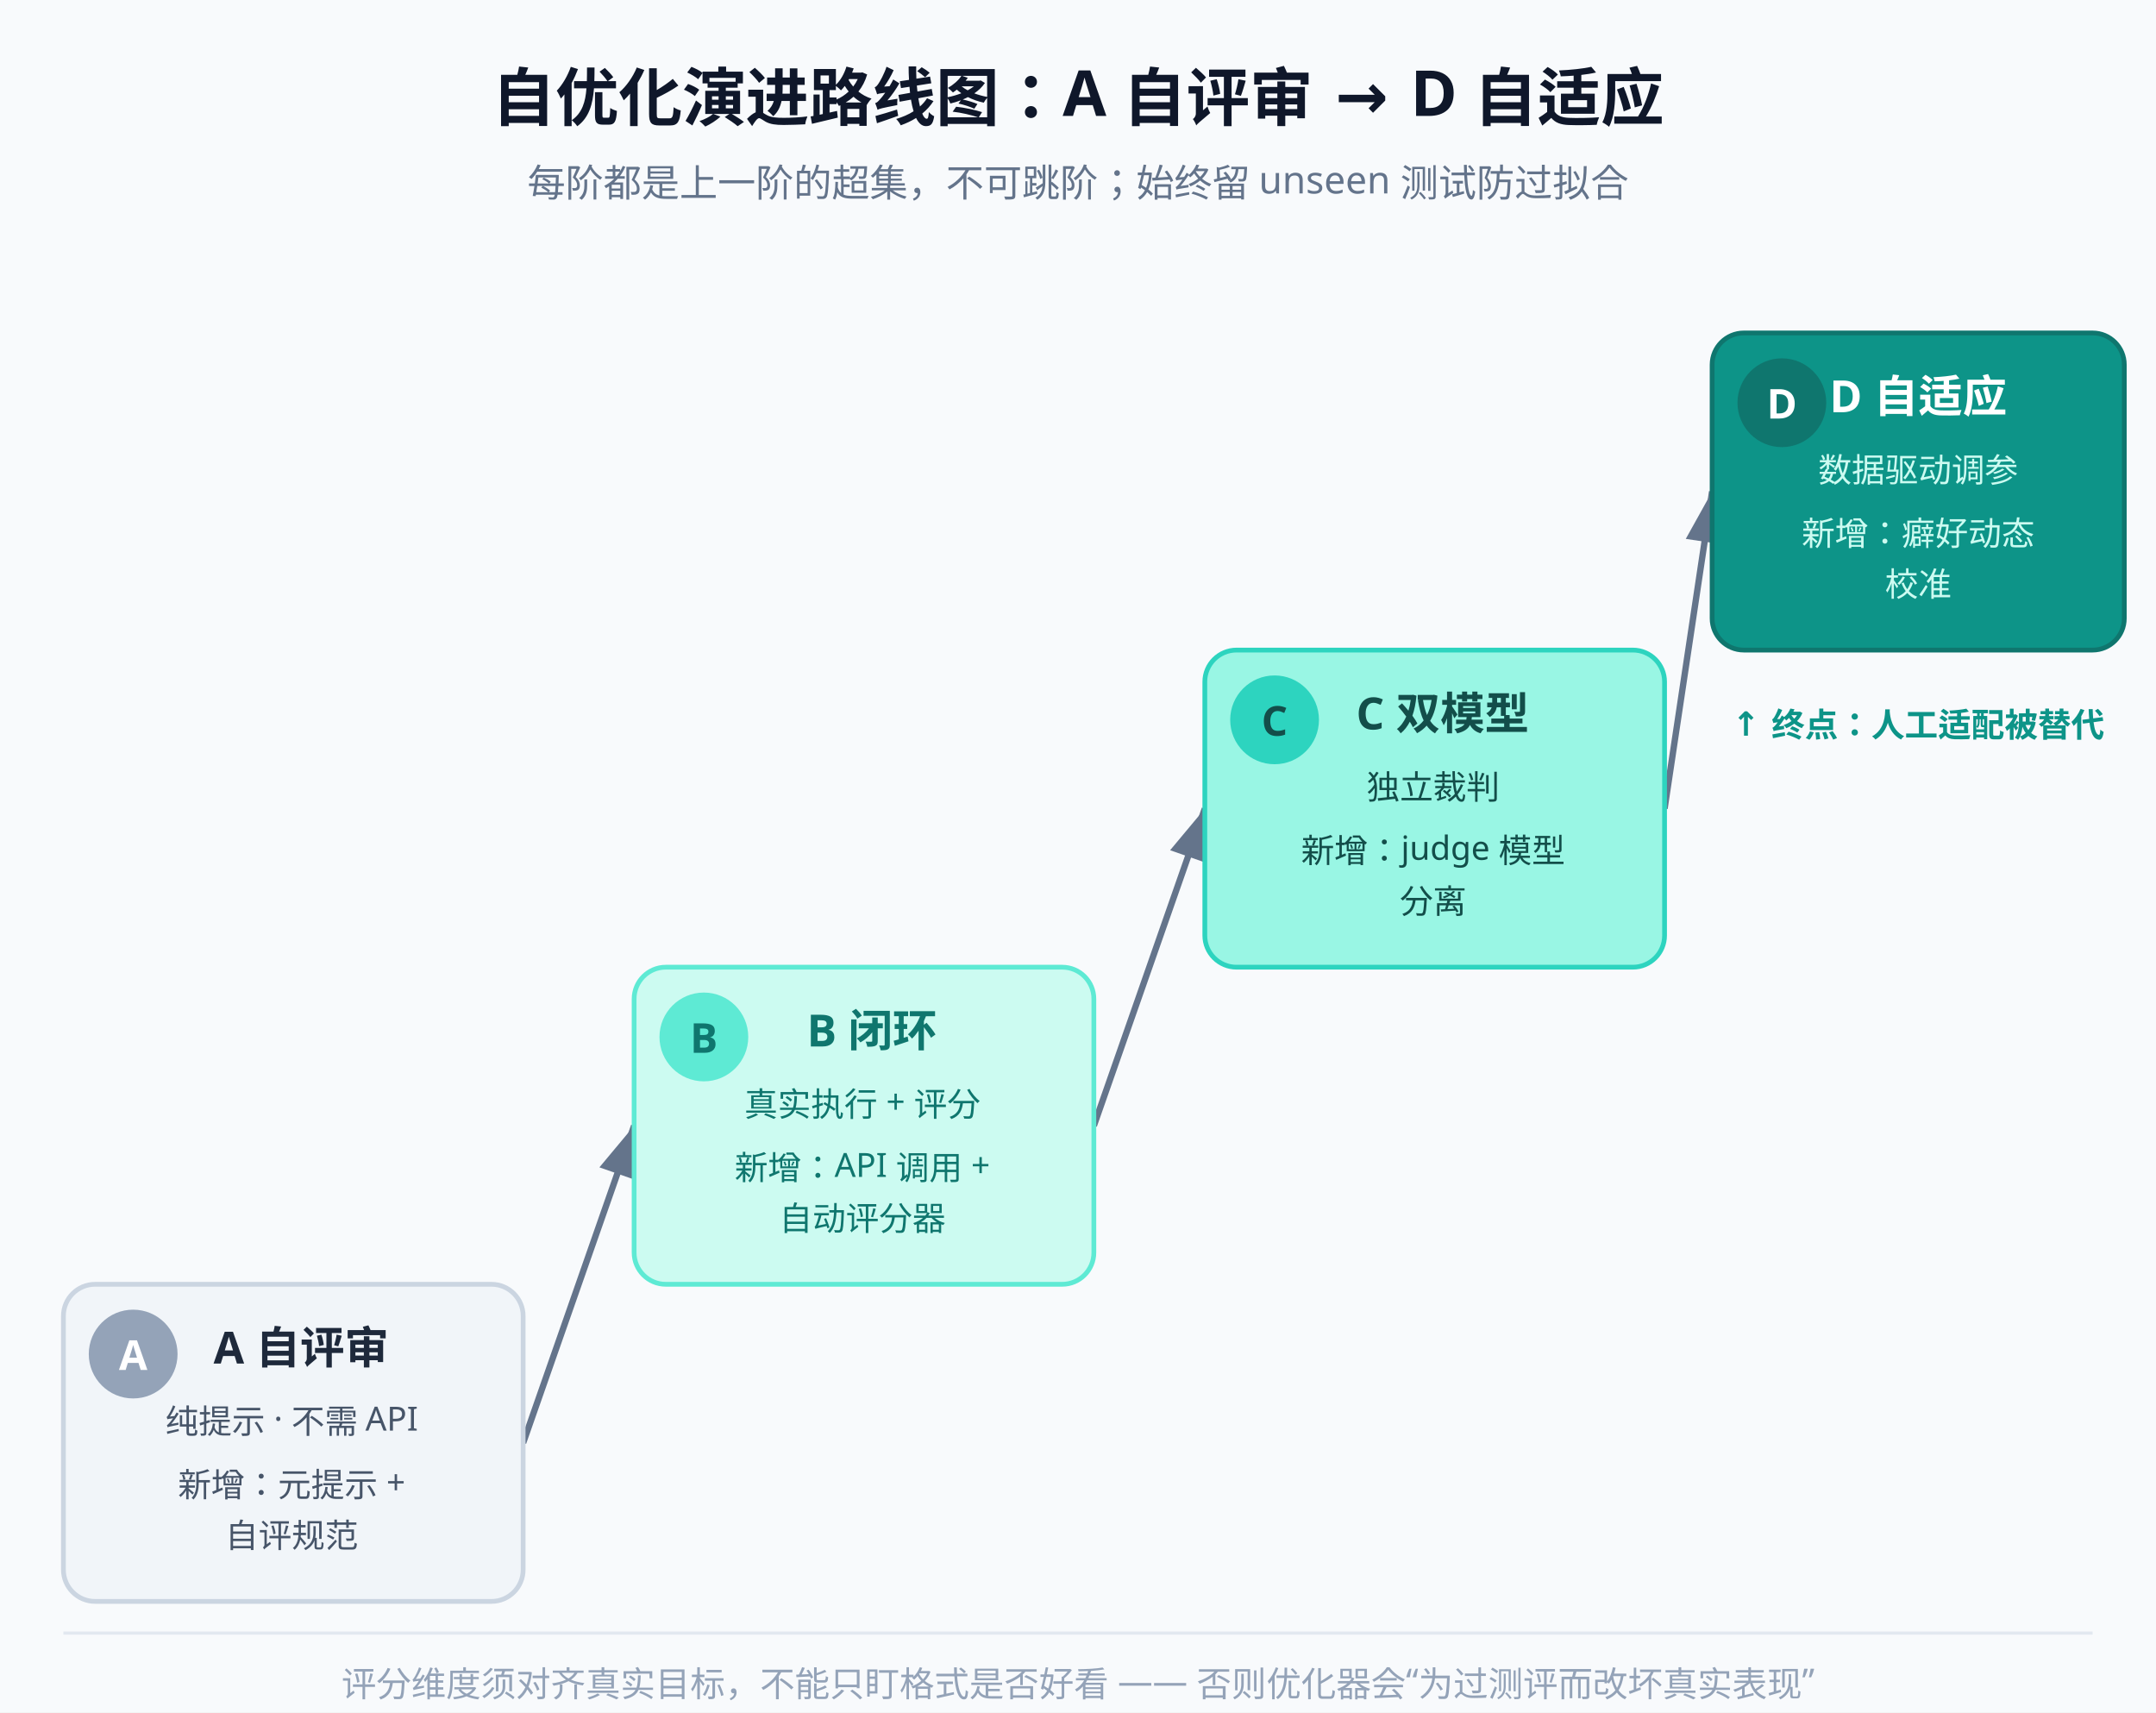
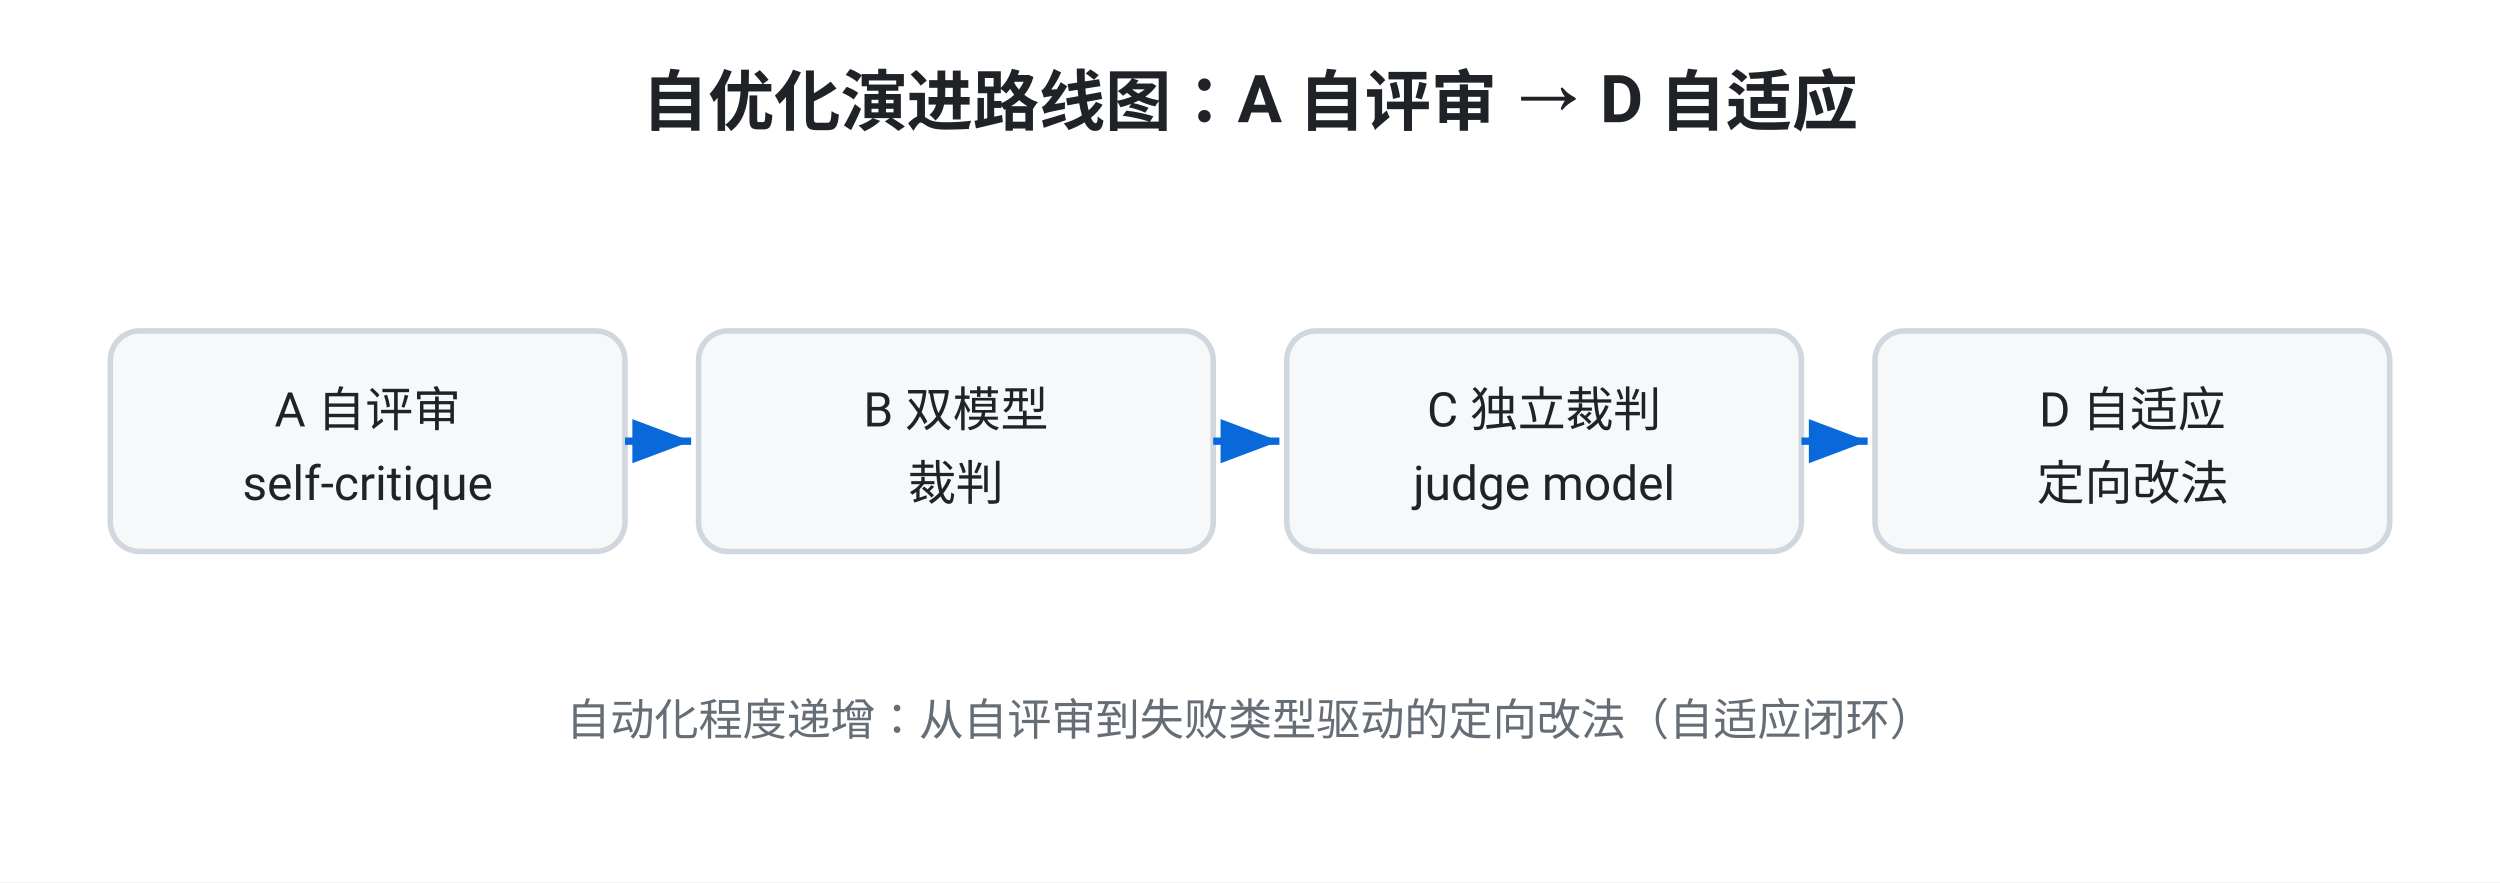
- <svg xmlns="http://www.w3.org/2000/svg" viewBox="0 0 680 540" font-family="'PingFang SC','Microsoft YaHei','Hiragino Sans GB',sans-serif">
-   <rect x="0" y="0" width="680" height="540" fill="#f8fafc" />
+ <svg xmlns="http://www.w3.org/2000/svg" viewBox="0 0 680 240" font-family="-apple-system,Segoe UI,Roboto,Helvetica,Arial,sans-serif">
+   <rect width="680" height="240" fill="#ffffff" />
+   <text x="340" y="34" fill="#1f2328" font-size="18" font-weight="700" text-anchor="middle">自优化演进路线图：A 自评审 → D 自适应</text>
+   <g fill="#f6f8fa" stroke="#d0d7de" stroke-width="1.5">
+     <rect x="30" y="90" width="140" height="60" rx="8" />
+     <rect x="190" y="90" width="140" height="60" rx="8" />
+     <rect x="350" y="90" width="140" height="60" rx="8" />
+     <rect x="510" y="90" width="140" height="60" rx="8" />
+   </g>
+   <g fill="#1f2328" font-size="13" text-anchor="middle">
+     <text x="100" y="116">A 自评审</text>
+     <text x="100" y="136">self-critique</text>
+     <text x="260" y="116">B 双模型</text>
+     <text x="260" y="136">裁判</text>
+     <text x="420" y="116">C 独立裁判</text>
+     <text x="420" y="136">judge model</text>
+     <text x="580" y="116">D 自适应</text>
+     <text x="580" y="136">定向改法</text>
+   </g>
+   <g stroke="#0969da" stroke-width="2" fill="none" marker-end="url(#b)">
+     <path d="M170 120 L188 120" />
+     <path d="M330 120 L348 120" />
+     <path d="M490 120 L508 120" />
+   </g>
  <defs>
-     <marker id="arrow" markerWidth="10" markerHeight="10" refX="8" refY="3" orient="auto" markerUnits="strokeWidth">
-       <path d="M0,0 L8,3 L0,6 Z" fill="#64748b" />
+     <marker id="b" markerWidth="10" markerHeight="10" refX="8" refY="3" orient="auto">
+       <path d="M0,0 L8,3 L0,6 Z" fill="#0969da" />
    </marker>
  </defs>
-   <text x="340" y="38" text-anchor="middle" font-size="20" font-weight="700" fill="#0f172a">自优化演进路线图：A 自评审 → D 自适应</text>
-   <text x="340" y="62" text-anchor="middle" font-size="12" fill="#64748b">每阶都是上一阶的超集，不可跳阶；始终留 unseen 测试防过拟合</text>
-   <line x1="165" y1="455" x2="200" y2="355" stroke="#64748b" stroke-width="2" marker-end="url(#arrow)" />
-   <line x1="345" y1="355" x2="380" y2="255" stroke="#64748b" stroke-width="2" marker-end="url(#arrow)" />
-   <line x1="525" y1="255" x2="540" y2="155" stroke="#64748b" stroke-width="2" marker-end="url(#arrow)" />
-   <rect x="20" y="405" width="145" height="100" rx="10" fill="#f1f5f9" stroke="#cbd5e1" stroke-width="1.5" />
-   <circle cx="42" cy="427" r="14" fill="#94a3b8" />
-   <text x="42" y="432" text-anchor="middle" font-size="13" font-weight="700" fill="#ffffff">A</text>
-   <text x="95" y="430" text-anchor="middle" font-size="14" font-weight="700" fill="#1e293b">A 自评审</text>
-   <text x="92" y="452" text-anchor="middle" font-size="10.5" fill="#475569">纯提示 · 不需 API</text>
-   <text x="92" y="472" text-anchor="middle" font-size="10.5" fill="#475569">新增：元提示 +</text>
-   <text x="92" y="488" text-anchor="middle" font-size="10.5" fill="#475569">自评规范</text>
-   <rect x="200" y="305" width="145" height="100" rx="10" fill="#ccfbf1" stroke="#5eead4" stroke-width="1.5" />
-   <circle cx="222" cy="327" r="14" fill="#5eead4" />
-   <text x="222" y="332" text-anchor="middle" font-size="13" font-weight="700" fill="#0f766e">B</text>
-   <text x="275" y="330" text-anchor="middle" font-size="14" font-weight="700" fill="#0f766e">B 闭环</text>
-   <text x="272" y="352" text-anchor="middle" font-size="10.5" fill="#0f766e">真实执行 + 评分</text>
-   <text x="272" y="372" text-anchor="middle" font-size="10.5" fill="#0f766e">新增：API 调用 +</text>
-   <text x="272" y="388" text-anchor="middle" font-size="10.5" fill="#0f766e">自动评分器</text>
-   <rect x="380" y="205" width="145" height="100" rx="10" fill="#99f6e4" stroke="#2dd4bf" stroke-width="1.5" />
-   <circle cx="402" cy="227" r="14" fill="#2dd4bf" />
-   <text x="402" y="232" text-anchor="middle" font-size="13" font-weight="700" fill="#134e4a">C</text>
-   <text x="455" y="230" text-anchor="middle" font-size="14" font-weight="700" fill="#134e4a">C 双模型</text>
-   <text x="452" y="252" text-anchor="middle" font-size="10.5" fill="#134e4a">独立裁判</text>
-   <text x="452" y="272" text-anchor="middle" font-size="10.5" fill="#134e4a">新增：judge 模型</text>
-   <text x="452" y="288" text-anchor="middle" font-size="10.5" fill="#134e4a">分离</text>
-   <rect x="540" y="105" width="130" height="100" rx="10" fill="#0d9488" stroke="#0f766e" stroke-width="1.5" />
-   <circle cx="562" cy="127" r="14" fill="#0f766e" />
-   <text x="562" y="132" text-anchor="middle" font-size="13" font-weight="700" fill="#ffffff">D</text>
-   <text x="605" y="130" text-anchor="middle" font-size="14" font-weight="700" fill="#ffffff">D 自适应</text>
-   <text x="605" y="152" text-anchor="middle" font-size="10.5" fill="#ccfbf1">数据驱动调参</text>
-   <text x="605" y="172" text-anchor="middle" font-size="10.5" fill="#ccfbf1">新增：癖好动态</text>
-   <text x="605" y="188" text-anchor="middle" font-size="10.5" fill="#ccfbf1">校准</text>
-   <text x="605" y="232" text-anchor="middle" font-size="10.5" font-weight="700" fill="#0d9488">↑ 终点：人工适配被替代</text>
-   <line x1="20" y1="515" x2="660" y2="515" stroke="#e2e8f0" stroke-width="1" />
-   <text x="340" y="535" text-anchor="middle" font-size="11" fill="#94a3b8">评分维度须对齐真实目标，不能只盯格式是否好看 —— 否则优化器会“为过测评而改坏真实表现”</text>
+   <text x="340" y="200" fill="#656d76" font-size="12" text-anchor="middle">自动化程度递增：从自评审到失败类型驱动的定向改法（自适应闭环）</text>
</svg>
